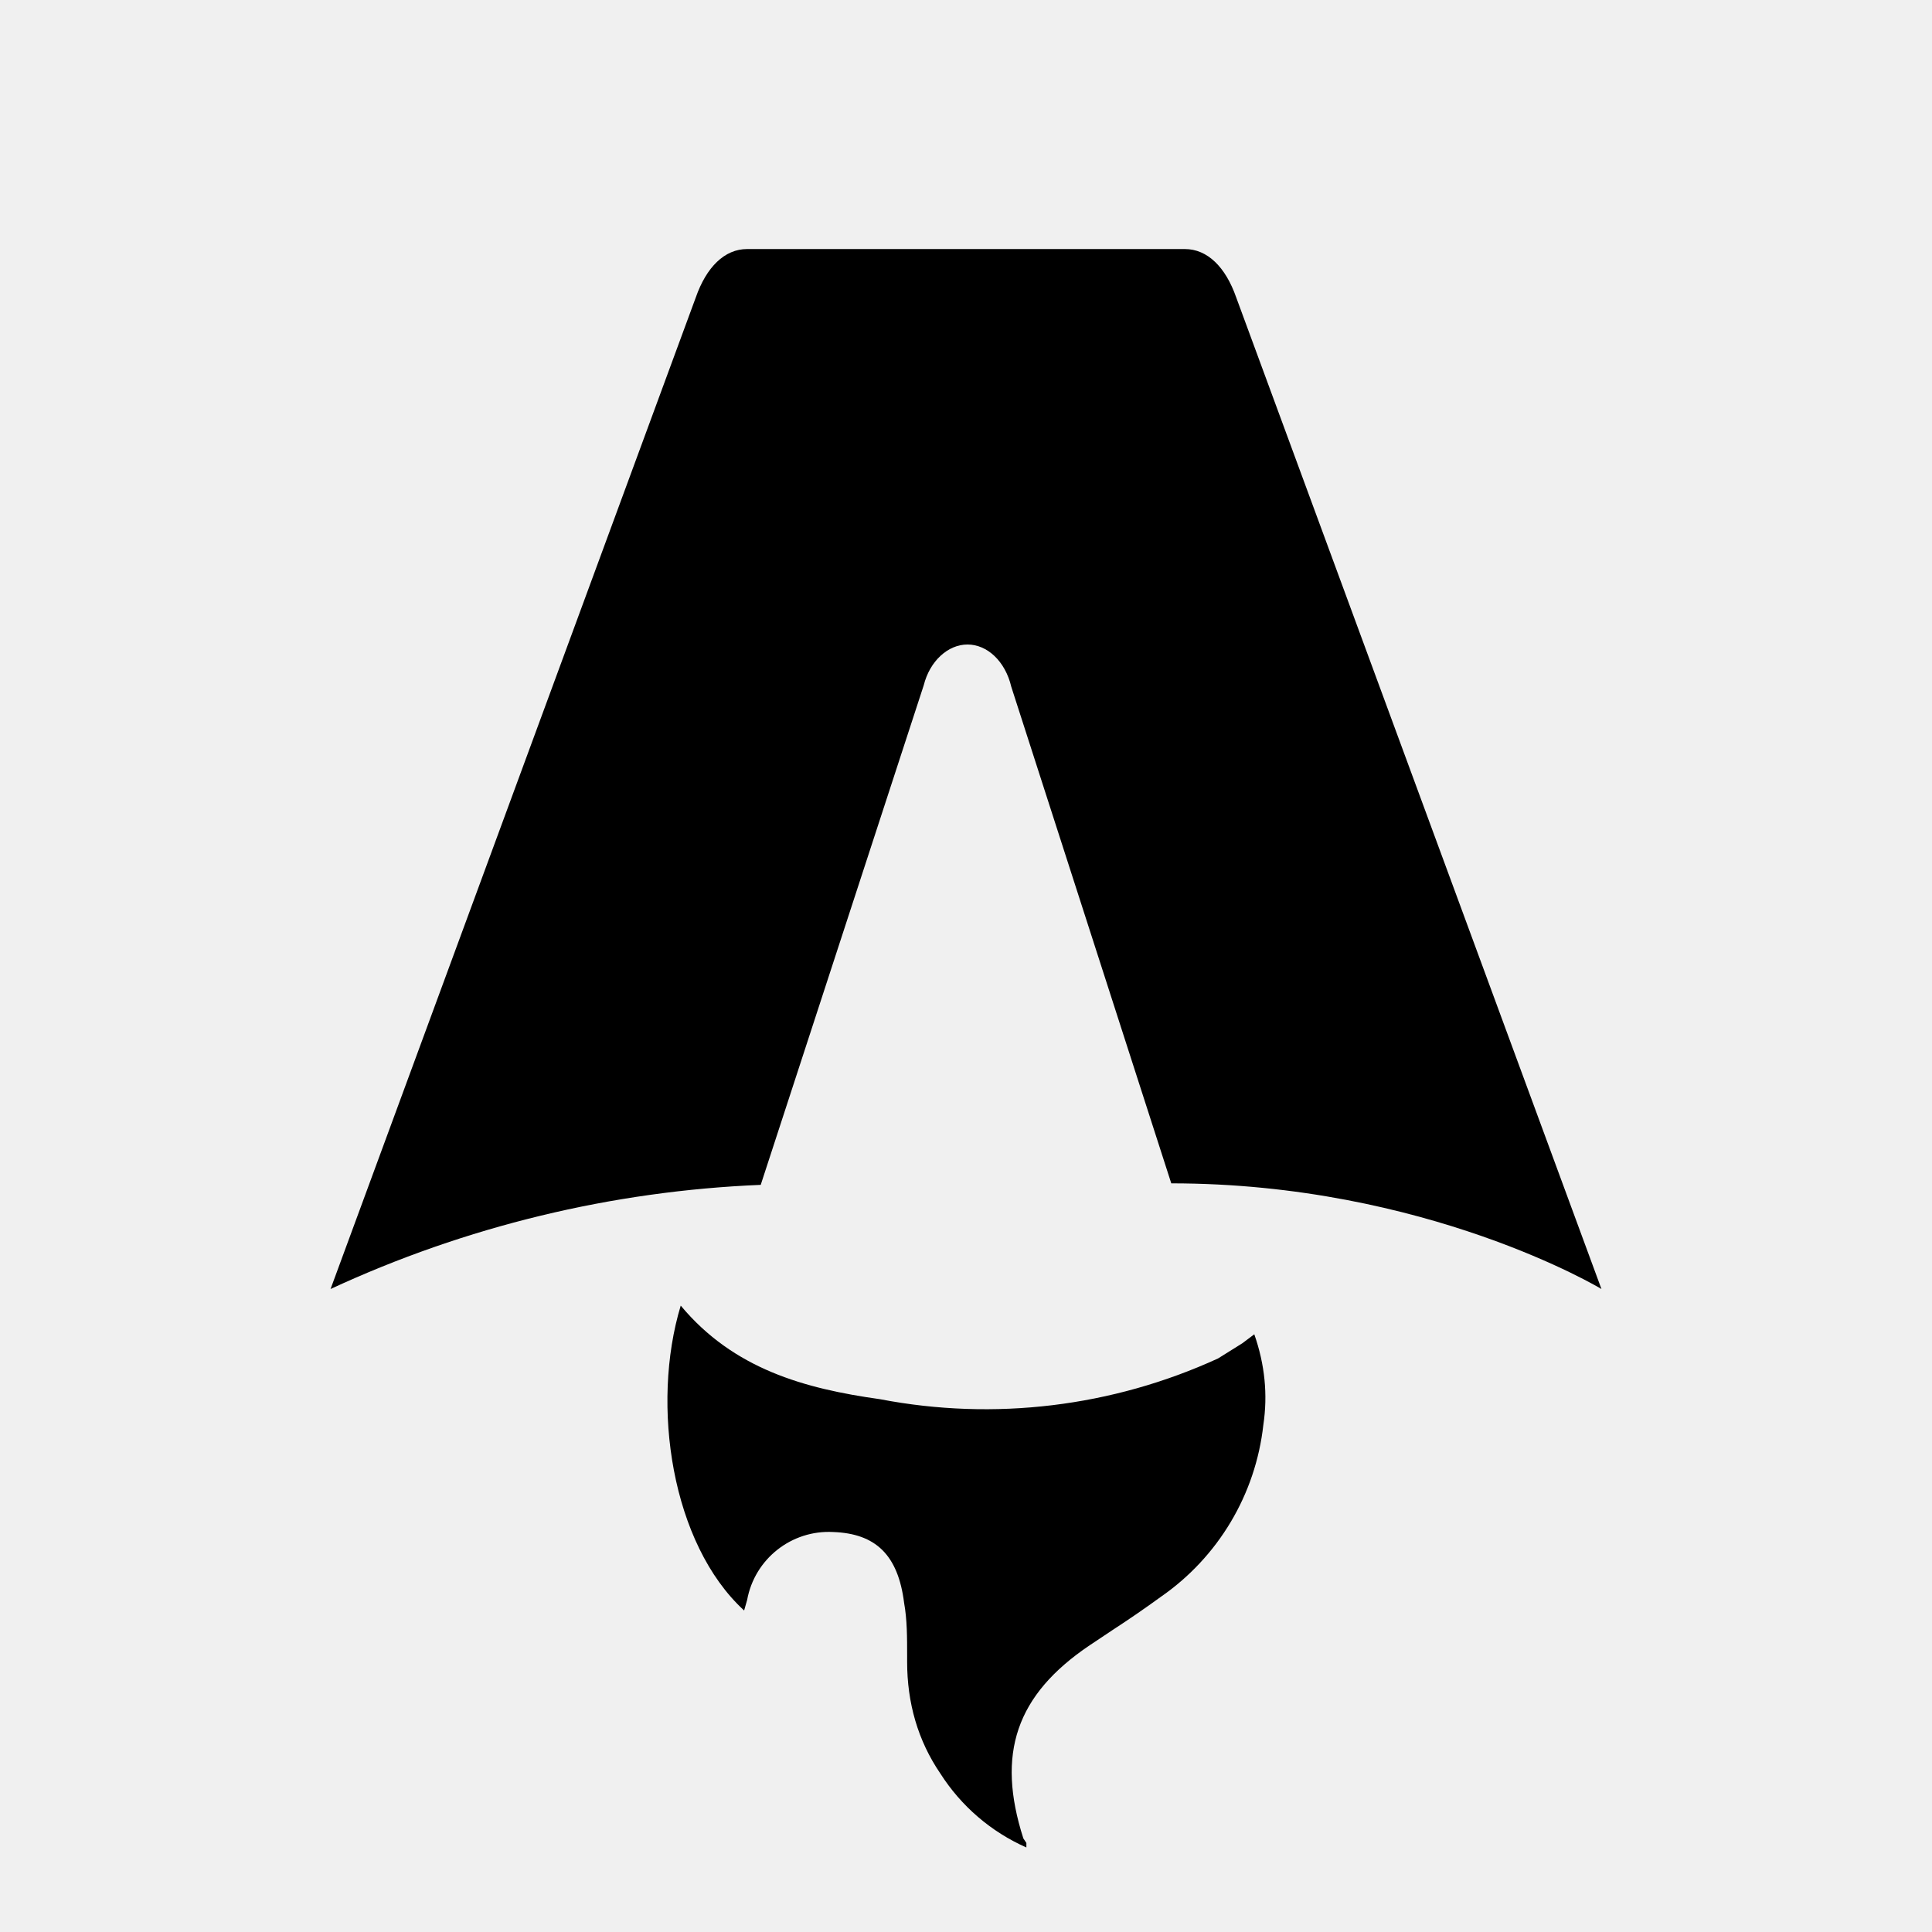
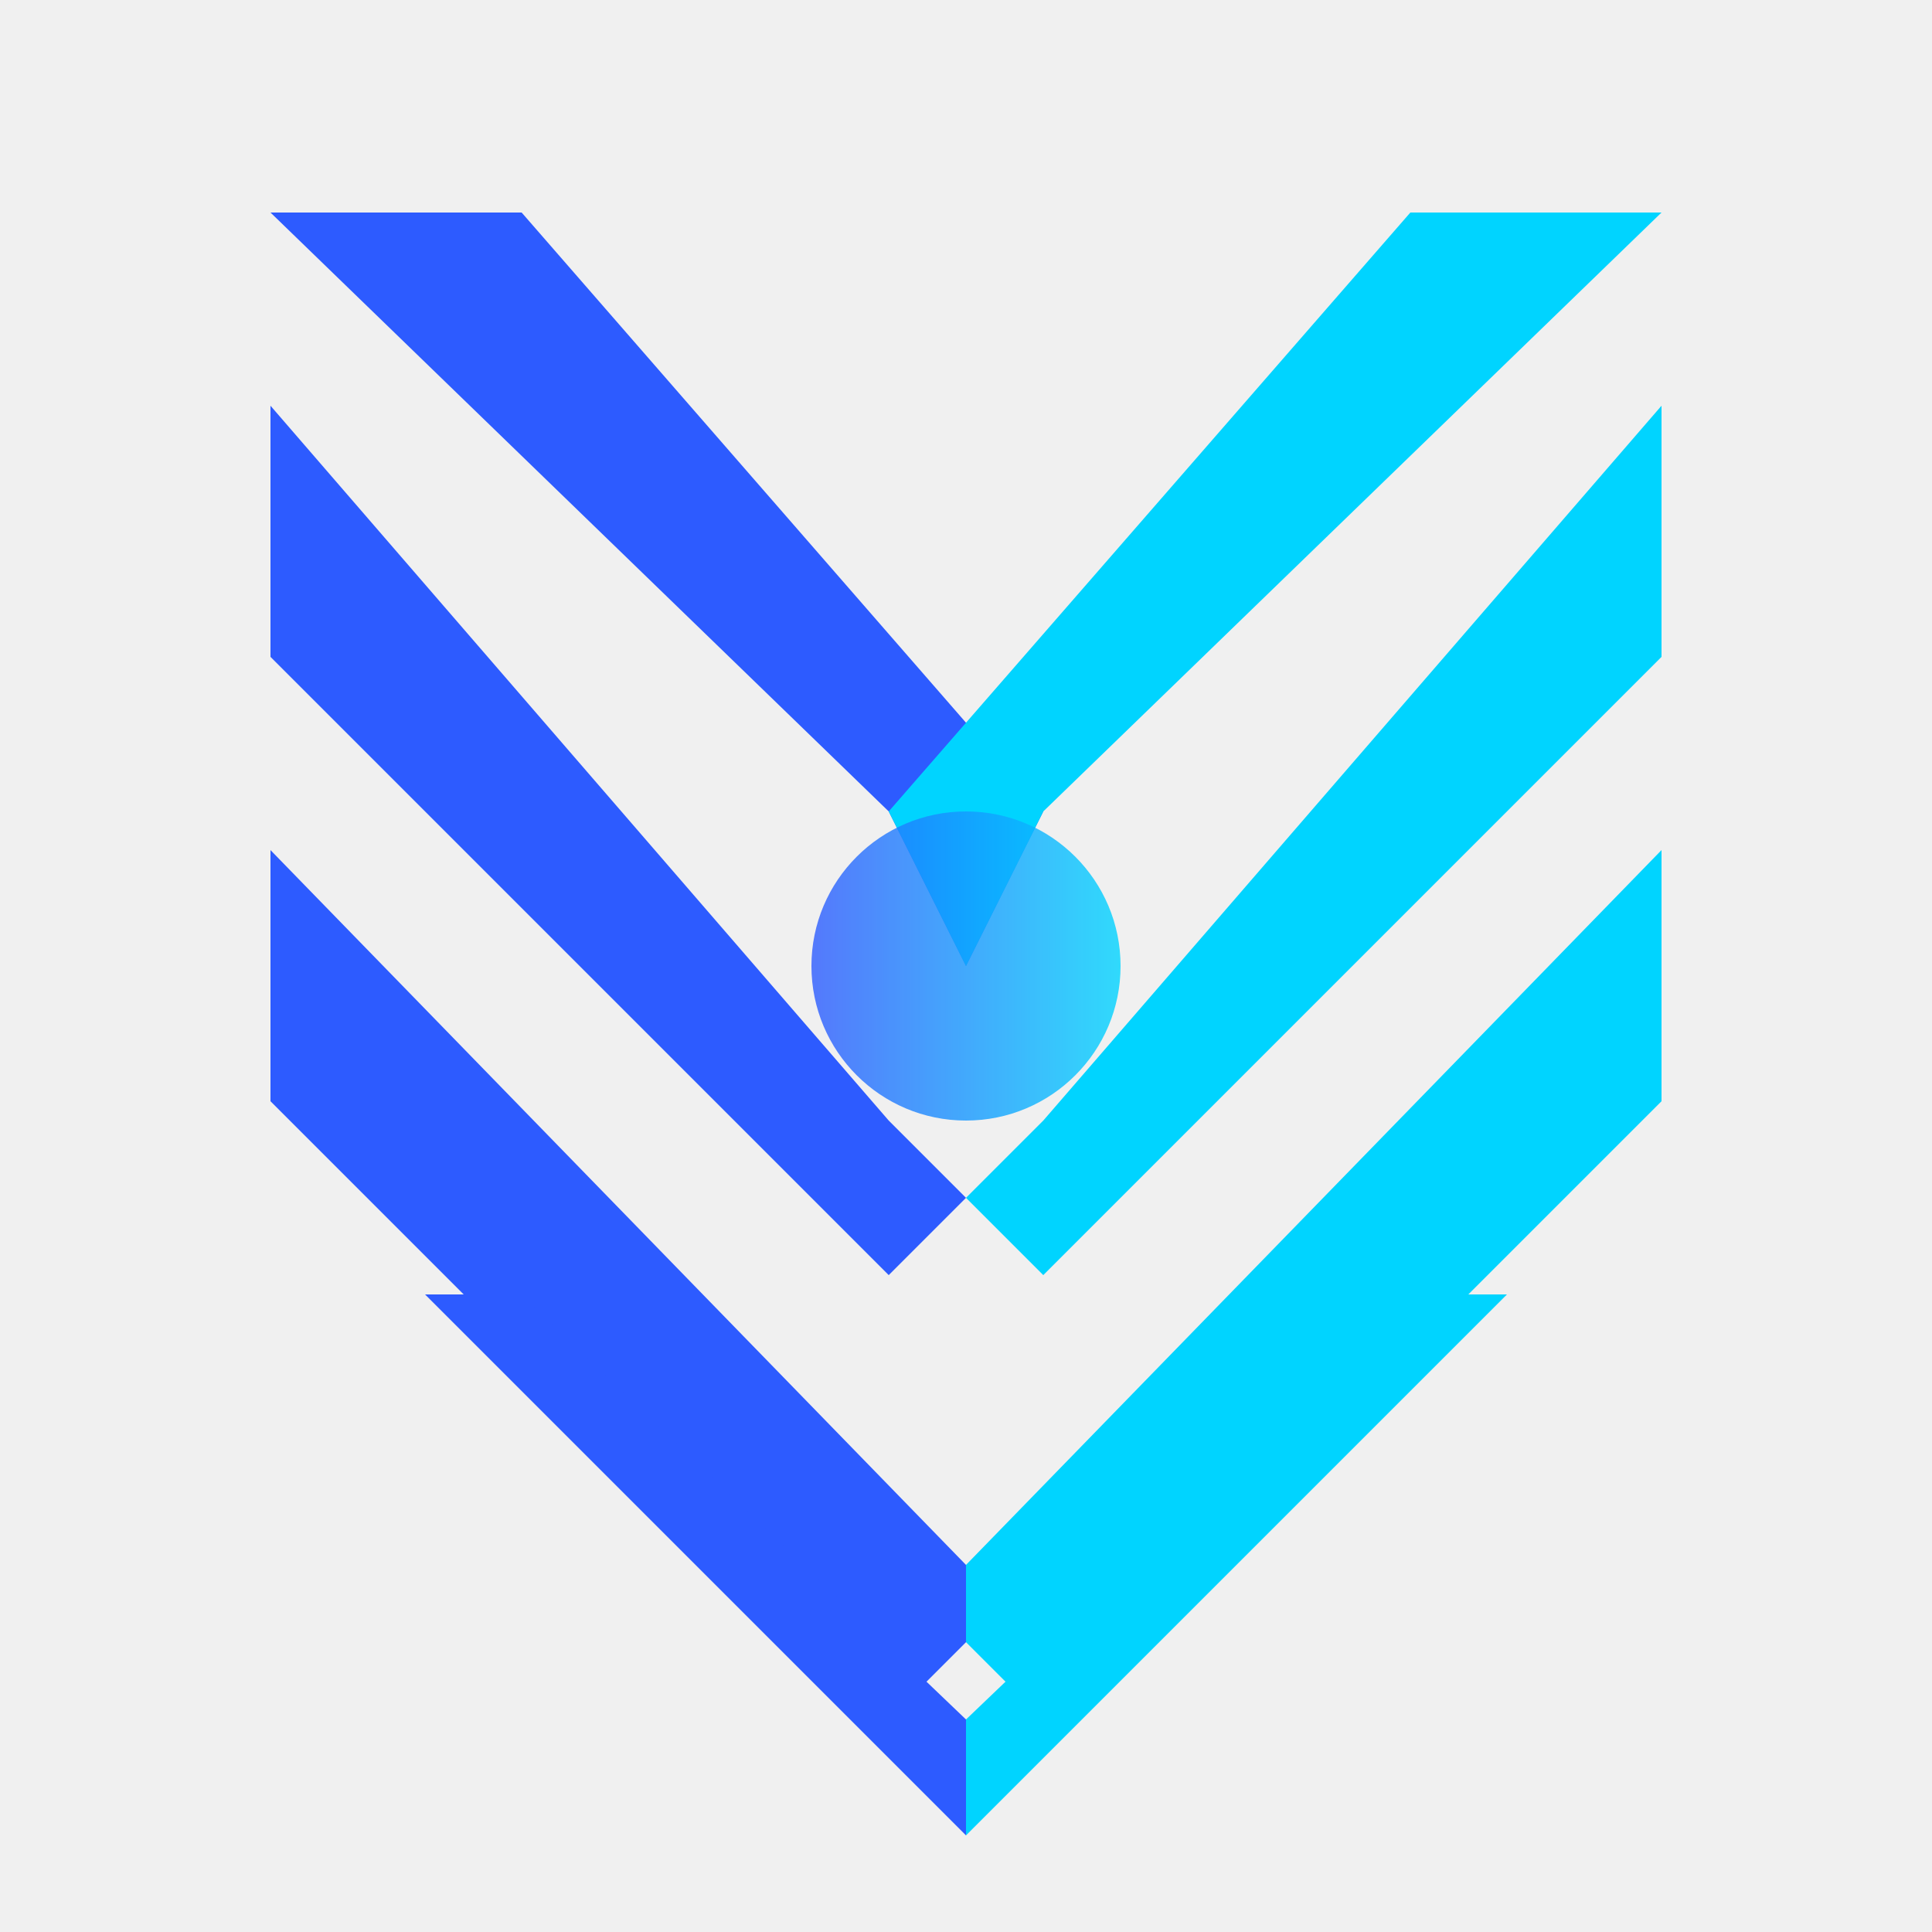
- <svg xmlns="http://www.w3.org/2000/svg" fill="none" viewBox="0 0 128 128">
-   <path d="M50.4 78.5a75.1 75.1 0 0 0-28.5 6.9l24.2-65.7c.7-2 1.9-3.2 3.4-3.2h29c1.5 0 2.7 1.2 3.4 3.2l24.2 65.7s-11.6-7-28.5-7L67 45.5c-.4-1.7-1.6-2.8-2.9-2.8-1.3 0-2.5 1.1-2.9 2.7L50.4 78.5Zm-1.1 28.2Zm-4.2-20.2c-2 6.6-.6 15.8 4.2 20.2a17.5 17.5 0 0 1 .2-.7 5.5 5.5 0 0 1 5.7-4.5c2.8.1 4.3 1.5 4.7 4.7.2 1.1.2 2.3.2 3.5v.4c0 2.7.7 5.2 2.2 7.4a13 13 0 0 0 5.7 4.9v-.3l-.2-.3c-1.8-5.6-.5-9.5 4.4-12.8l1.5-1a73 73 0 0 0 3.2-2.2 16 16 0 0 0 6.8-11.4c.3-2 .1-4-.6-6l-.8.6-1.6 1a37 37 0 0 1-22.4 2.7c-5-.7-9.7-2-13.2-6.2Z" />
-   <style>
-         path { fill: #000; }
-         @media (prefers-color-scheme: dark) {
-             path { fill: #FFF; }
-         }
-     </style>
+ <svg xmlns="http://www.w3.org/2000/svg" viewBox="0 0 200 200" fill="none">
+   <polygon points="28,22 54,22 108,84 100,100 92,84" fill="#2D5BFF" />
+   <polygon points="28,42 28,68 92,132 100,124 92,116" fill="#2D5BFF" />
+   <polygon points="28,88 28,114 92,178 100,170 100,162" fill="#2D5BFF" />
+   <polygon points="28,134 44,134 100,190 100,178 54,134" fill="#2D5BFF" />
+   <polygon points="172,22 146,22 92,84 100,100 108,84" fill="#00D4FF" />
+   <polygon points="172,42 172,68 108,132 100,124 108,116" fill="#00D4FF" />
+   <polygon points="172,88 172,114 108,178 100,170 100,162" fill="#00D4FF" />
+   <polygon points="172,134 156,134 100,190 100,178 146,134" fill="#00D4FF" />
+   <circle cx="100" cy="100" r="16" fill="url(#gradient)" opacity="0.8" />
+   <defs>
+     <linearGradient id="gradient" x1="0%" y1="0%" x2="100%" y2="0%">
+       <stop offset="0%" style="stop-color:#2D5BFF;stop-opacity:1" />
+       <stop offset="100%" style="stop-color:#00D4FF;stop-opacity:1" />
+     </linearGradient>
+   </defs>
</svg>
